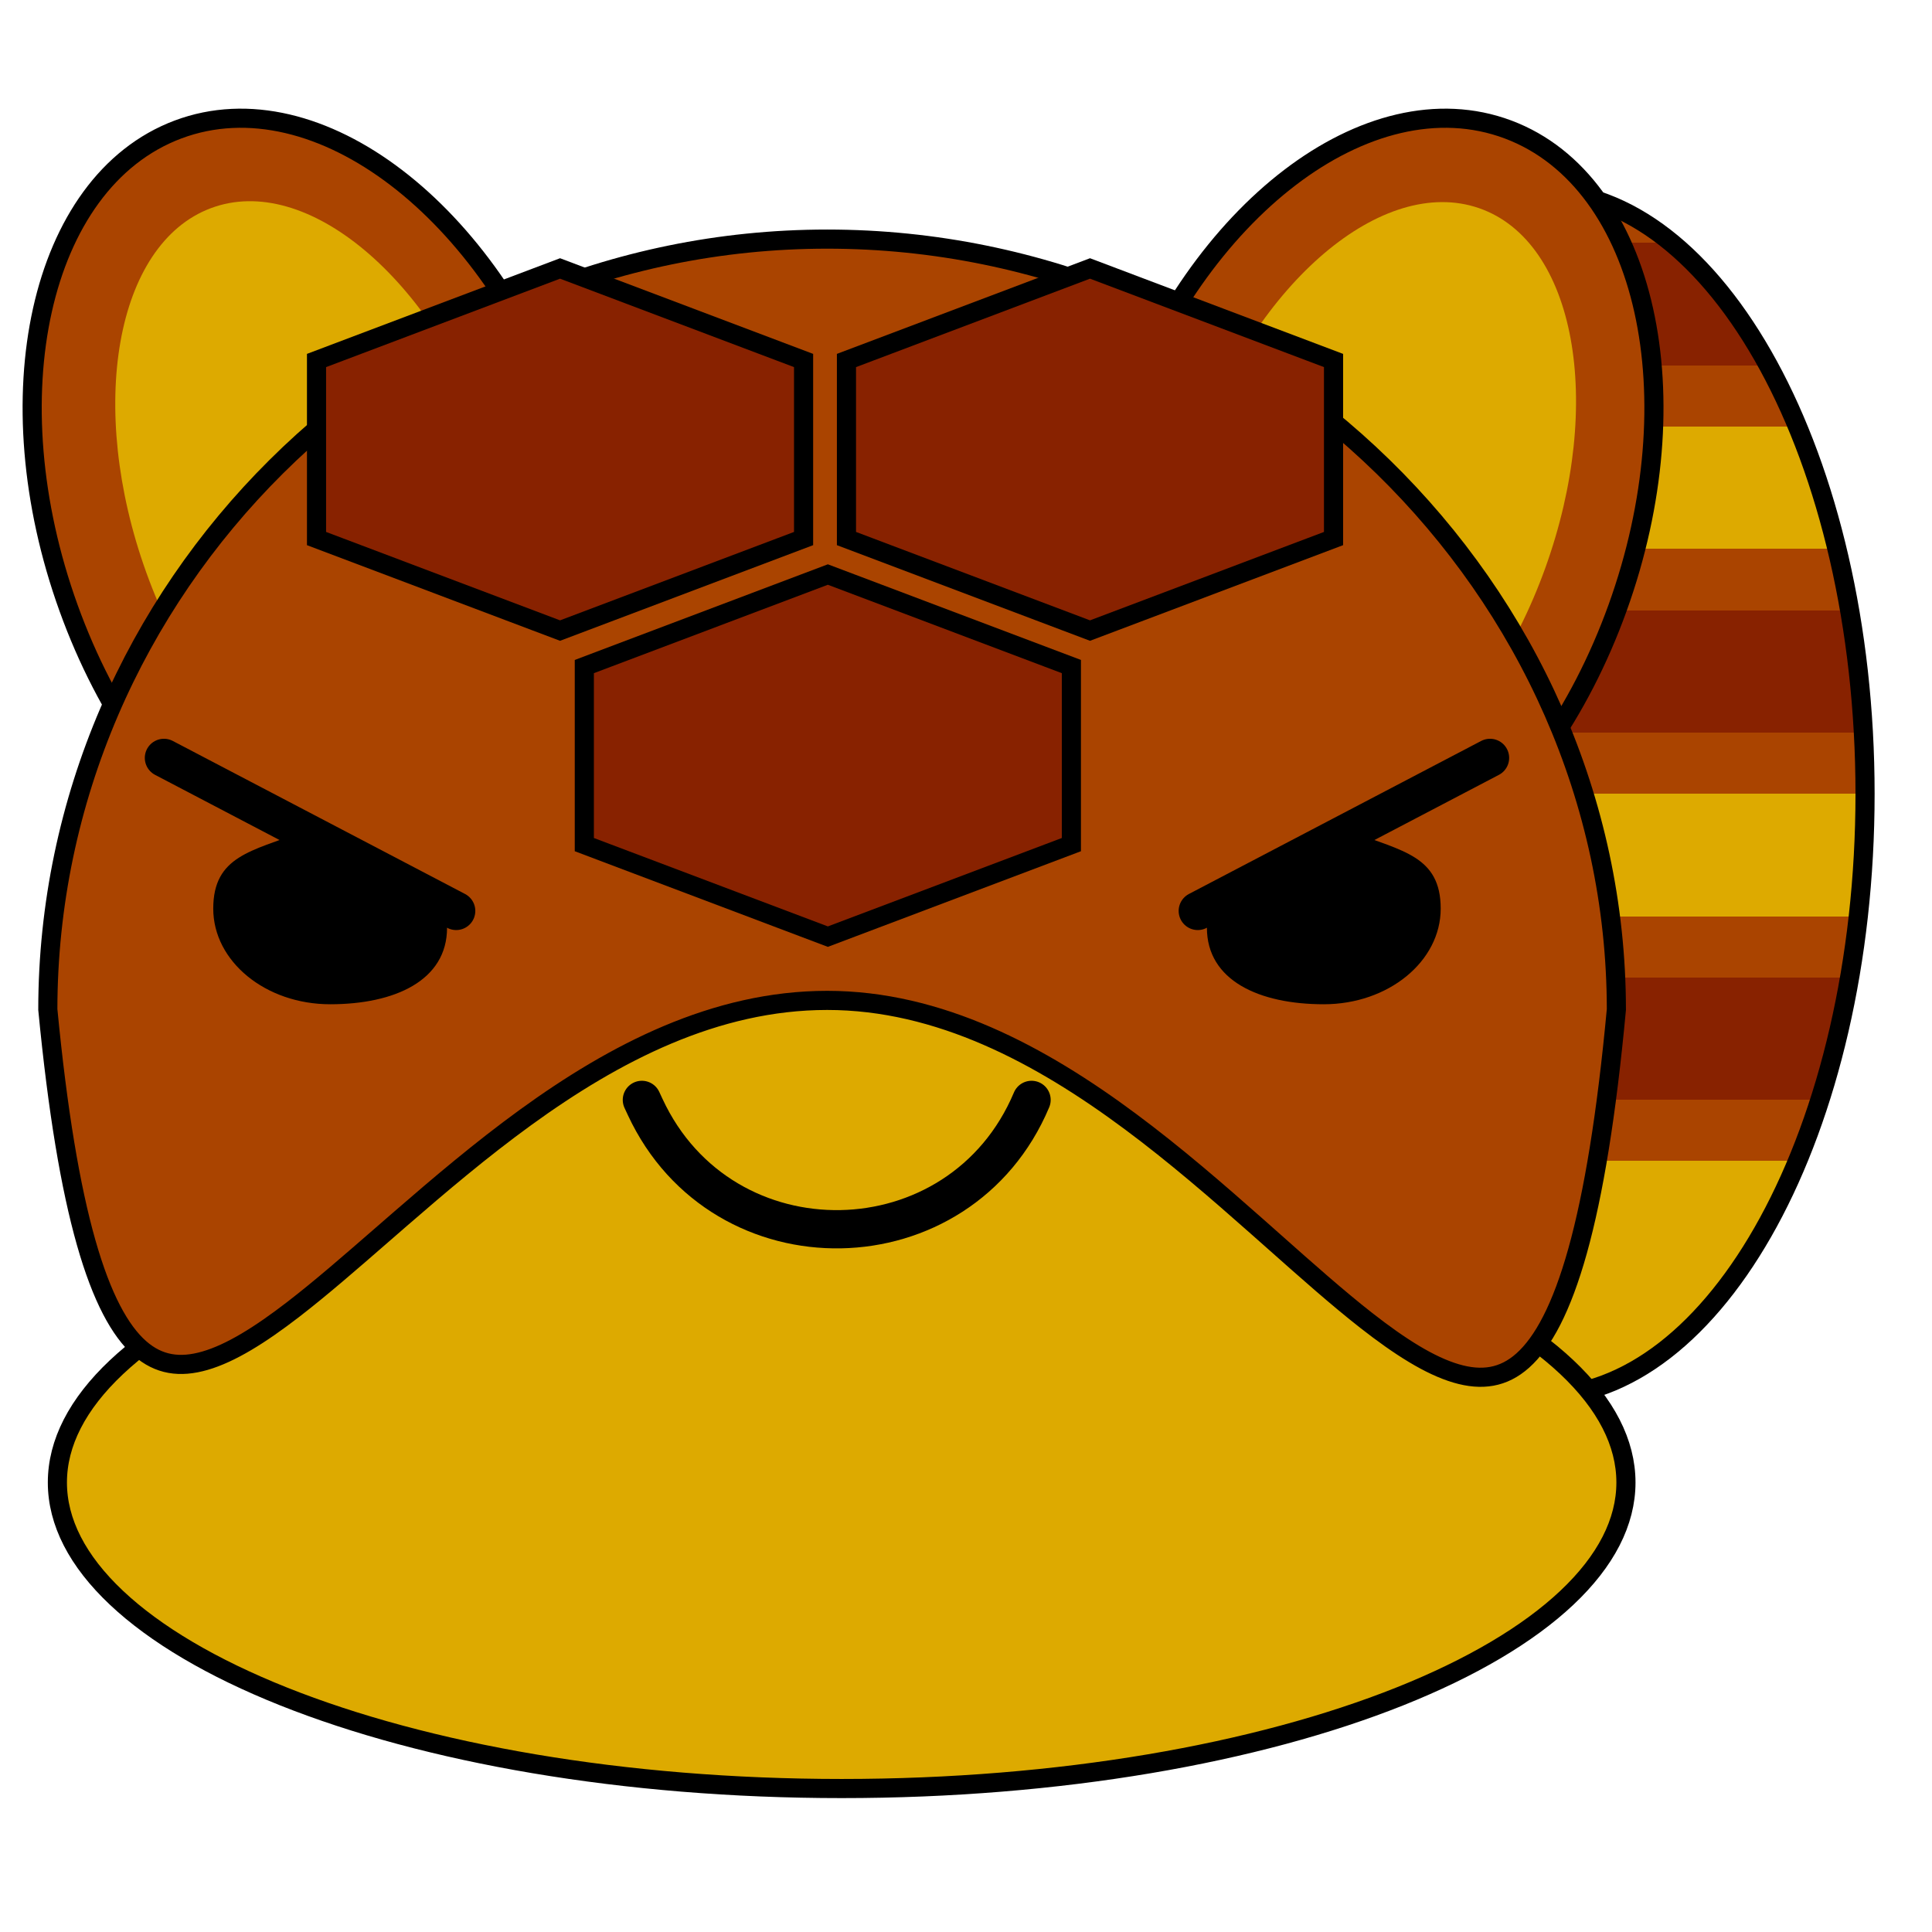
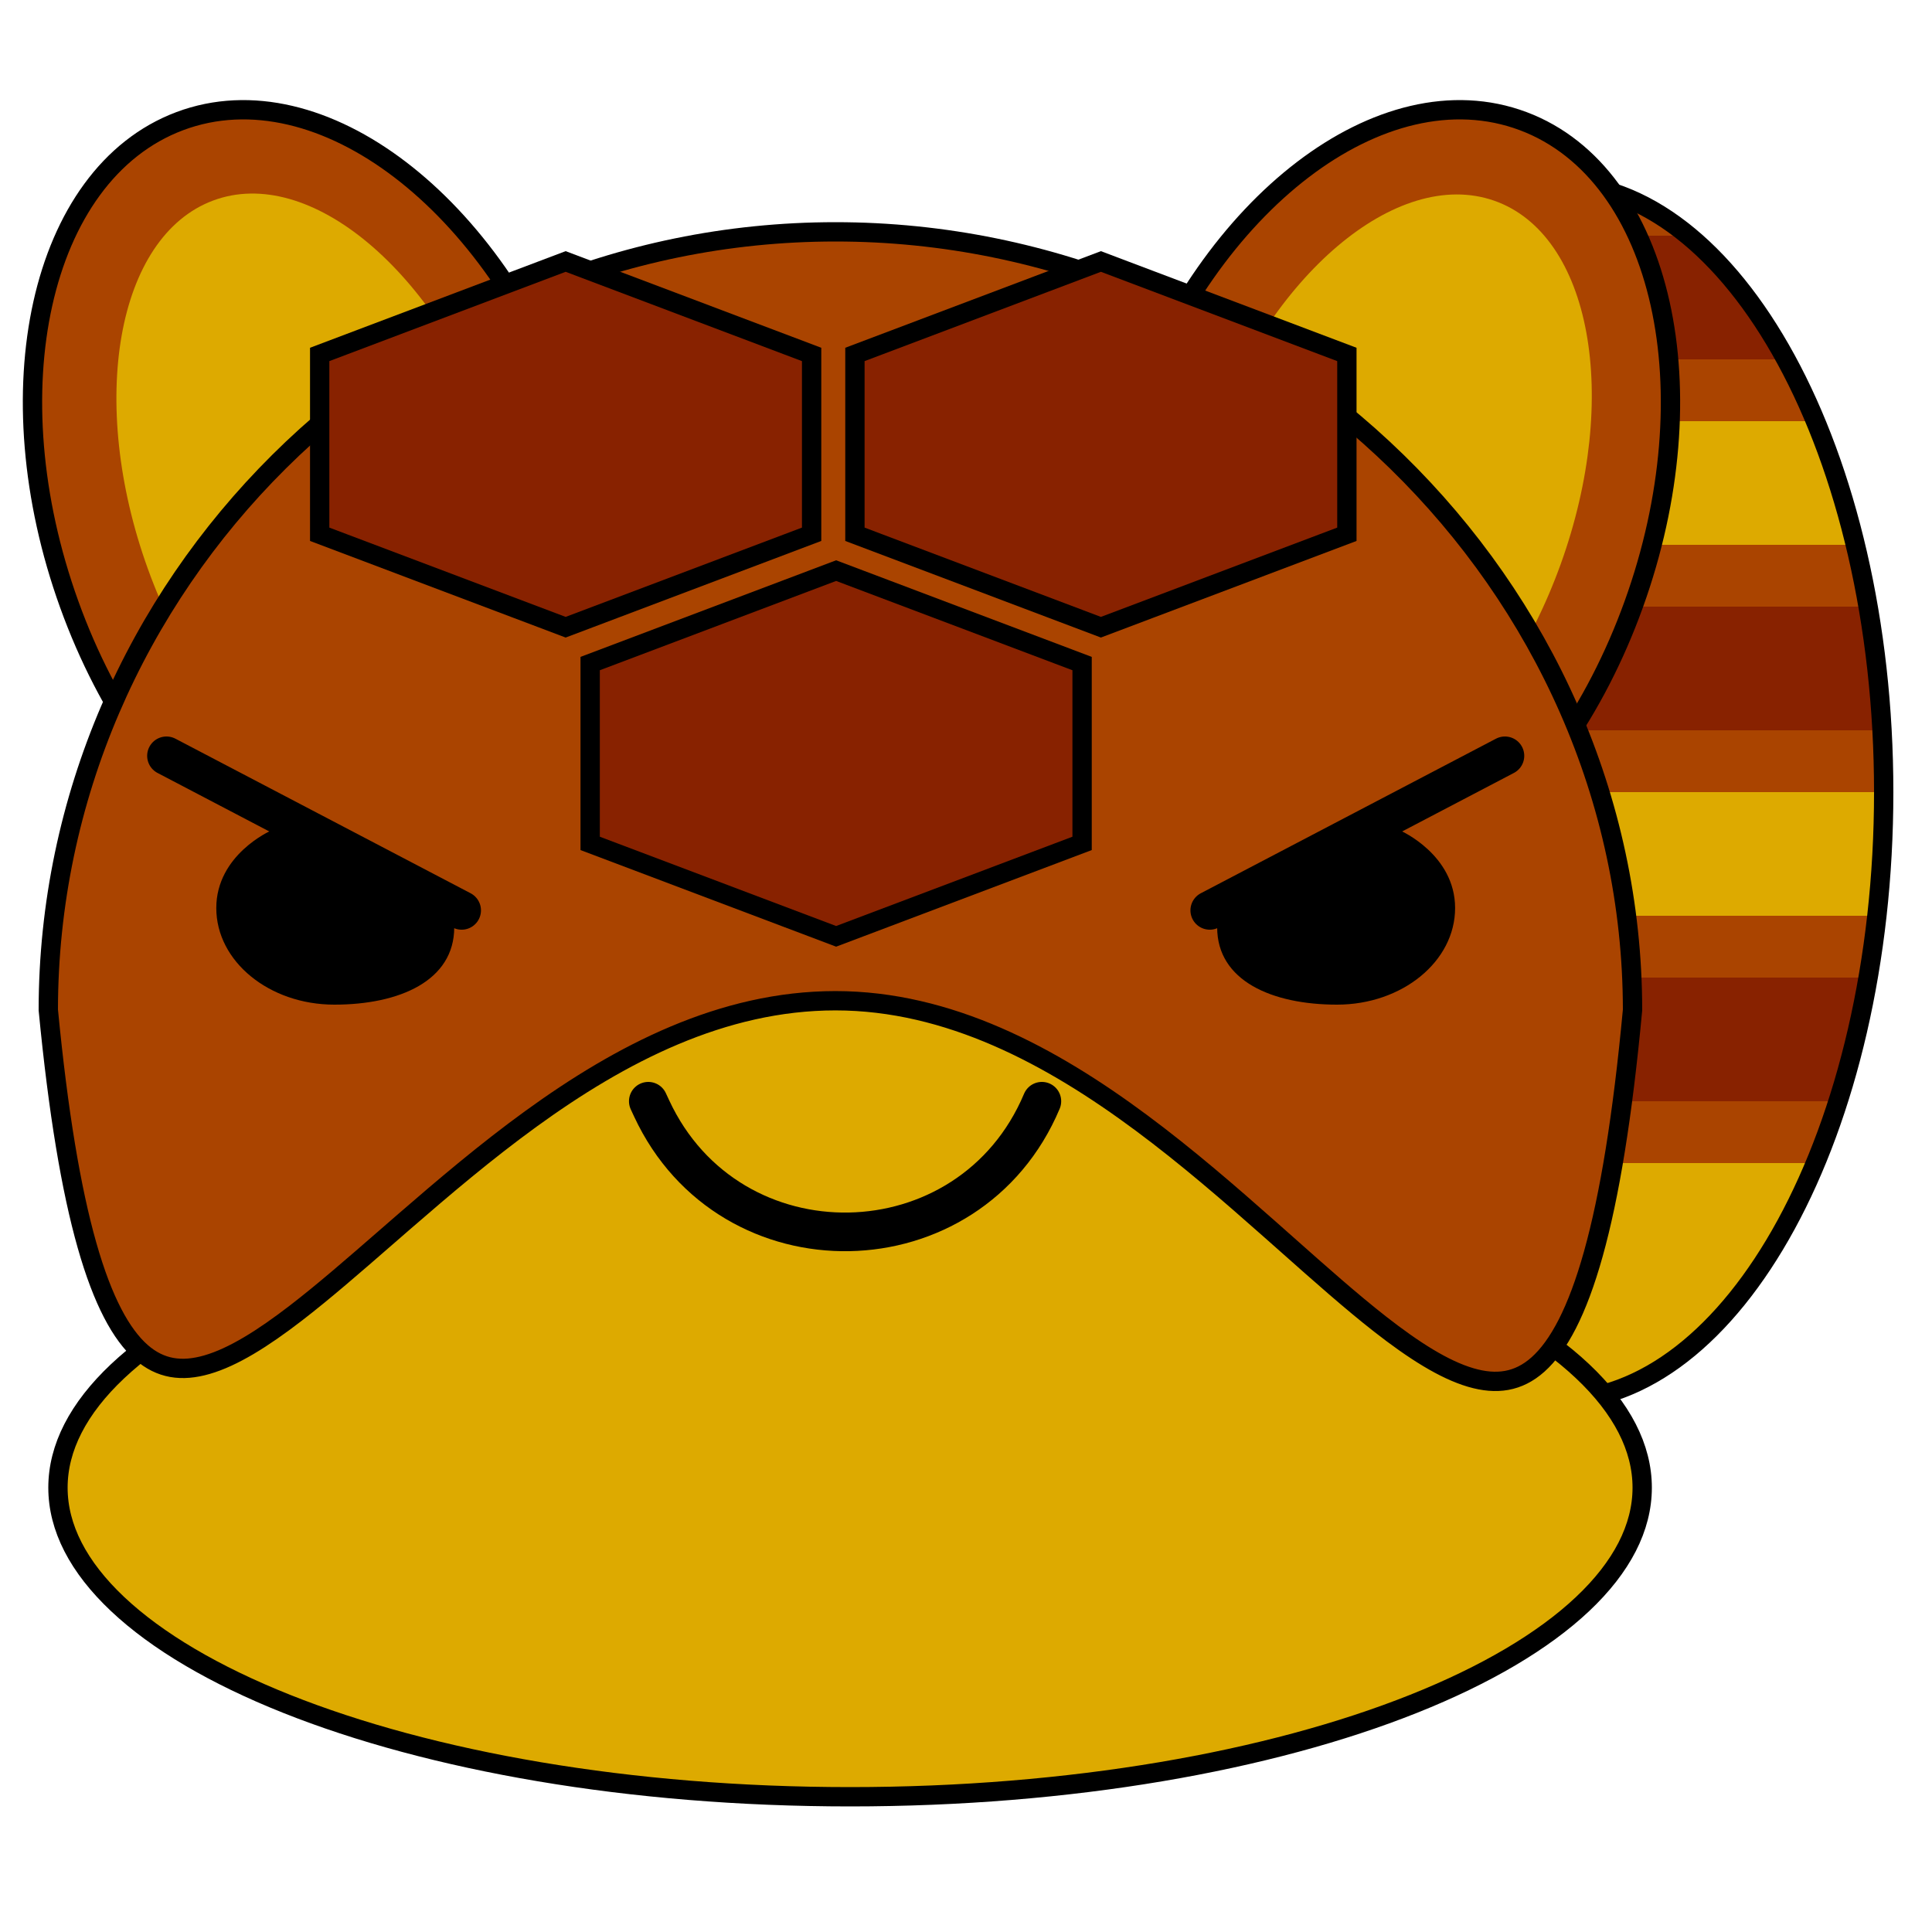
- <svg xmlns="http://www.w3.org/2000/svg" width="100" height="100" viewBox="0 0 101 100" fill="none">
-   <path id="tail" d="M97.5 41C97.5 49.769 95.56 57.684 92.449 63.388C89.328 69.111 85.098 72.5 80.547 72.5C75.996 72.5 71.766 69.111 68.645 63.388C65.534 57.684 63.594 49.769 63.594 41C63.594 32.231 65.534 24.316 68.645 18.612C71.766 12.889 75.996 9.5 80.547 9.5C85.098 9.5 89.328 12.889 92.449 18.612C95.56 24.316 97.5 32.231 97.5 41Z" fill="url(#paint0_linear_10_55)" stroke="black" />
-   <g id="right-ear">
-     <path d="M29.561 21.544C27.575 16.035 24.348 11.558 20.712 8.782C17.082 6.009 12.98 4.893 9.308 6.269C5.636 7.646 3.221 11.206 2.217 15.716C1.211 20.233 1.597 25.774 3.584 31.283C5.57 36.792 8.797 41.269 12.432 44.046C16.063 46.819 20.165 47.935 23.837 46.558C27.509 45.182 29.924 41.622 30.928 37.112C31.934 32.595 31.548 27.053 29.561 21.544Z" fill="#AA4400" stroke="black" />
-     <ellipse rx="16.655" ry="9.637" transform="matrix(-0.339219 -0.940707 0.93636 -0.35104 16.6734 26.0502)" fill="#DDAA00" />
-   </g>
-   <g id="left-ear">
-     <path d="M84.561 31.283C82.575 36.792 79.349 41.269 75.713 44.046C72.082 46.819 67.981 47.935 64.309 46.558C60.636 45.182 58.221 41.622 57.217 37.112C56.211 32.595 56.597 27.053 58.584 21.544C60.57 16.035 63.797 11.559 67.433 8.782C71.063 6.009 75.165 4.893 78.837 6.269C82.509 7.646 84.924 11.206 85.928 15.716C86.934 20.233 86.548 25.774 84.561 31.283Z" fill="#AA4400" stroke="black" />
-     <ellipse rx="16.655" ry="9.637" transform="matrix(-0.339231 0.940703 -0.944901 -0.327356 71.6734 26.0502)" fill="#DDAA00" />
-   </g>
-   <g id="body">
-     <path d="M85 77C85 79.067 83.951 81.105 81.913 83.026C79.876 84.947 76.899 86.701 73.176 88.186C65.734 91.154 55.419 93 44 93C32.581 93 22.267 91.154 14.824 88.186C11.101 86.701 8.124 84.947 6.087 83.026C4.049 81.105 3 79.067 3 77C3 74.933 4.049 72.895 6.087 70.974C8.124 69.053 11.101 67.299 14.824 65.814C22.267 62.846 32.581 61 44 61C55.419 61 65.734 62.846 73.176 65.814C76.899 67.299 79.876 69.053 81.913 70.974C83.951 72.895 85 74.933 85 77Z" fill="#DDAA00" stroke="black" />
-     <path d="M82.786 52C82.786 74.091 64.925 92 42.893 92C20.861 92 3 74.091 3 52C3 29.909 20.861 12 42.893 12C64.925 12 82.786 29.909 82.786 52Z" fill="#DDAA00" />
-     <path d="M84.5 52.275C83.986 57.792 83.307 61.907 82.474 64.891C81.636 67.894 80.661 69.685 79.606 70.626C78.594 71.529 77.461 71.693 76.122 71.299C74.746 70.894 73.185 69.906 71.424 68.528C69.931 67.359 68.333 65.94 66.618 64.418C66.318 64.153 66.015 63.884 65.708 63.612C63.652 61.793 61.443 59.876 59.094 58.131C54.405 54.646 49.099 51.798 43.242 51.798C37.391 51.798 32.118 54.547 27.475 57.915C25.151 59.601 22.97 61.453 20.943 63.211C20.613 63.497 20.287 63.781 19.965 64.061C18.307 65.504 16.763 66.848 15.321 67.959C13.593 69.29 12.064 70.244 10.717 70.634C9.406 71.015 8.299 70.856 7.311 69.987C6.281 69.08 5.326 67.354 4.503 64.455C3.685 61.574 3.014 57.602 2.5 52.275C2.513 30.308 20.746 12 43.242 12C65.747 12 84.487 30.316 84.5 52.275Z" fill="#AA4400" stroke="black" />
-   </g>
-   <g id="crest">
-     <path d="M30.547 34.346L43.278 29.535L56.009 34.346V43.654L43.278 48.465L30.547 43.654V34.346Z" fill="#882200" stroke="black" />
-     <path d="M44.251 18.346L56.983 13.534L69.714 18.346V27.654L56.983 32.465L44.251 27.654V18.346Z" fill="#882200" stroke="black" />
-     <path d="M16.547 18.346L29.278 13.534L42.009 18.346V27.654L29.278 32.465L16.547 27.654V18.346Z" fill="#882200" stroke="black" />
-   </g>
-   <g id="left-eye-brow">
-     <path id="left-brow" d="M77.895 39.121L62.617 47.121" stroke="black" stroke-width="2" stroke-linecap="round" />
-     <path id="left-eye" d="M63.094 48C63.094 50.761 65.83 52 69.205 52C72.58 52 75.316 49.761 75.316 47C75.316 44.239 73.279 44 70.733 43C64.622 48 63.094 45.239 63.094 48Z" fill="black" />
-   </g>
-   <g id="right-eye-brow">
-     <path id="right-brow" d="M8.57 39.121L23.848 47.121" stroke="black" stroke-width="2" stroke-linecap="round" />
-     <path id="right-eye" d="M23.371 48C23.371 50.761 20.635 52 17.26 52C13.884 52 11.148 49.761 11.148 47C11.148 44.239 13.185 44 15.732 43C21.843 48 23.371 45.239 23.371 48Z" fill="black" />
-   </g>
-   <path id="mouth" d="M33.556 57L33.73 57.374C37.772 66.067 50.209 65.836 53.927 57" stroke="black" stroke-width="2" stroke-linecap="round" />
-   <defs>
+ <svg xmlns="http://www.w3.org/2000/svg" width="100" height="100" viewBox="0 0 100 100" fill="none">
+   <g id="slime">
+     <path id="tail" d="M97.5 41C97.5 49.769 95.56 57.684 92.449 63.388C89.328 69.111 85.098 72.5 80.547 72.5C75.996 72.5 71.766 69.111 68.645 63.388C65.534 57.684 63.594 49.769 63.594 41C63.594 32.231 65.534 24.316 68.645 18.612C71.766 12.889 75.996 9.5 80.547 9.5C85.098 9.5 89.328 12.889 92.449 18.612C95.56 24.316 97.5 32.231 97.5 41Z" fill="url(#paint0_linear_10_55)" stroke="black" />
+     <g id="right-ear">
+       <path d="M29.561 21.544C27.575 16.035 24.348 11.558 20.712 8.782C17.082 6.009 12.98 4.893 9.308 6.269C5.636 7.646 3.221 11.206 2.217 15.716C1.211 20.233 1.597 25.774 3.584 31.283C5.57 36.792 8.797 41.269 12.432 44.046C16.063 46.819 20.165 47.935 23.837 46.558C27.509 45.182 29.924 41.622 30.928 37.112C31.934 32.595 31.548 27.053 29.561 21.544Z" fill="#AA4400" stroke="black" />
+       <ellipse rx="16.655" ry="9.637" transform="matrix(-0.339219 -0.940707 0.93636 -0.35104 16.6734 26.0502)" fill="#DDAA00" />
+     </g>
+     <g id="left-ear">
+       <path d="M84.561 31.283C82.575 36.792 79.349 41.269 75.713 44.046C72.082 46.819 67.981 47.935 64.309 46.558C60.636 45.182 58.221 41.622 57.217 37.112C56.211 32.595 56.597 27.053 58.584 21.544C60.57 16.035 63.797 11.559 67.433 8.782C71.063 6.009 75.165 4.893 78.837 6.269C82.509 7.646 84.924 11.206 85.928 15.716C86.934 20.233 86.548 25.774 84.561 31.283Z" fill="#AA4400" stroke="black" />
+       <ellipse rx="16.655" ry="9.637" transform="matrix(-0.339231 0.940703 -0.944901 -0.327356 71.6734 26.0502)" fill="#DDAA00" />
+     </g>
+     <g id="body">
+       <path d="M85 77C85 79.067 83.951 81.105 81.913 83.026C79.876 84.947 76.899 86.701 73.176 88.186C65.734 91.154 55.419 93 44 93C32.581 93 22.267 91.154 14.824 88.186C11.101 86.701 8.124 84.947 6.087 83.026C4.049 81.105 3 79.067 3 77C3 74.933 4.049 72.895 6.087 70.974C8.124 69.053 11.101 67.299 14.824 65.814C22.267 62.846 32.581 61 44 61C55.419 61 65.734 62.846 73.176 65.814C76.899 67.299 79.876 69.053 81.913 70.974C83.951 72.895 85 74.933 85 77Z" fill="#DDAA00" stroke="black" />
+       <path d="M82.786 52C82.786 74.091 64.925 92 42.893 92C20.861 92 3 74.091 3 52C3 29.909 20.861 12 42.893 12C64.925 12 82.786 29.909 82.786 52Z" fill="#DDAA00" />
+       <path d="M84.5 52.275C83.986 57.792 83.307 61.907 82.474 64.891C81.636 67.894 80.661 69.685 79.606 70.626C78.594 71.529 77.461 71.693 76.122 71.299C74.746 70.894 73.185 69.906 71.424 68.528C69.931 67.359 68.333 65.94 66.618 64.418C66.318 64.153 66.015 63.884 65.708 63.612C63.652 61.793 61.443 59.876 59.094 58.131C54.405 54.646 49.099 51.798 43.242 51.798C37.391 51.798 32.118 54.547 27.475 57.915C25.151 59.601 22.97 61.453 20.943 63.211C20.613 63.497 20.287 63.781 19.965 64.061C18.307 65.504 16.763 66.848 15.321 67.959C13.593 69.29 12.064 70.244 10.717 70.634C9.406 71.015 8.299 70.856 7.311 69.987C6.281 69.08 5.326 67.354 4.503 64.455C3.685 61.574 3.014 57.602 2.5 52.275C2.513 30.308 20.746 12 43.242 12C65.747 12 84.487 30.316 84.5 52.275Z" fill="#AA4400" stroke="black" />
+     </g>
+     <g id="crest">
+       <path d="M30.547 34.346L43.278 29.535L56.009 34.346V43.654L43.278 48.465L30.547 43.654V34.346Z" fill="#882200" stroke="black" />
+       <path d="M44.251 18.346L56.983 13.534L69.714 18.346V27.654L56.983 32.465L44.251 27.654V18.346Z" fill="#882200" stroke="black" />
+       <path d="M16.547 18.346L29.278 13.534L42.009 18.346V27.654L29.278 32.465L16.547 27.654V18.346Z" fill="#882200" stroke="black" />
+     </g>
+     <g id="left-eye-brow">
+       <path id="left-brow" d="M77.895 39.121L62.617 47.121" stroke="black" stroke-width="2" stroke-linecap="round" />
+       <path id="left-eye" d="M63 48C63 50.761 65.83 52 69.205 52C72.58 52 75.316 49.761 75.316 47C75.316 44.239 72.5 43 72.5 43C63 48 72.5 43 63 48Z" fill="black" />
+     </g>
+     <g id="right-eye-brow">
+       <path id="right-brow" d="M8.617 39.121L23.895 47.121" stroke="black" stroke-width="2" stroke-linecap="round" />
+       <path id="right-eye" d="M23.511 48C23.511 50.761 20.681 52 17.306 52C13.931 52 11.195 49.761 11.195 47C11.195 44.239 14.011 43 14.011 43C23.511 48 14.011 43 23.511 48Z" fill="black" />
+     </g>
+     <path id="mouth" d="M33.556 57L33.73 57.374C37.772 66.067 50.209 65.836 53.927 57" stroke="black" stroke-width="2" stroke-linecap="round" />
+   </g>&gt;
+     <defs>
    <linearGradient id="paint0_linear_10_55" x1="80.547" y1="9" x2="80.547" y2="73" gradientUnits="userSpaceOnUse">
      <stop offset="0" stop-color="#AA4400" />
      <stop offset="0.05" stop-color="#AA4400" />
      <stop offset="0.05" stop-color="#882200" />
      <stop offset="0.15" stop-color="#882200" />
      <stop offset="0.15" stop-color="#AA4400" />
      <stop offset="0.2" stop-color="#AA4400" />
      <stop offset="0.2" stop-color="#DDAA00" />
      <stop offset="0.3" stop-color="#DDAA00" />
      <stop offset="0.3" stop-color="#AA4400" />
      <stop offset="0.35" stop-color="#AA4400" />
      <stop offset="0.35" stop-color="#882200" />
      <stop offset="0.45" stop-color="#882200" />
      <stop offset="0.45" stop-color="#AA4400" />
      <stop offset="0.5" stop-color="#AA4400" />
      <stop offset="0.5" stop-color="#DDAA00" />
      <stop offset="0.6" stop-color="#DDAA00" />
      <stop offset="0.6" stop-color="#AA4400" />
      <stop offset="0.65" stop-color="#AA4400" />
      <stop offset="0.65" stop-color="#882200" />
      <stop offset="0.75" stop-color="#882200" />
      <stop offset="0.75" stop-color="#AA4400" />
      <stop offset="0.8" stop-color="#AA4400" />
      <stop offset="0.8" stop-color="#DDAA00" />
      <stop offset="1" stop-color="#DDAA00" />
    </linearGradient>
  </defs>
  <style>
+         @keyframes close-eye {
+         5% {transform: scaleY(0.1)}
+         10% {transform: scaleY(1)}
+         }
+ 
+         @keyframes close-right-brow {
+         5% {transform: rotate(-27deg) translateY(2px)}
+         10% {transform: rotate(0deg) translate(0)}
+         }
+ 
+         @keyframes close-left-brow {
+         5% {transform: rotate(27deg) translateY(2px)}
+         10% {transform: rotate(0deg) translate(0)}
+         }
+ 
+         #left-eye, #right-eye {
+         transform-origin: center;
+         animation: close-eye;
+         }
+ 
+         #left-brow {
+         transform-origin: 62px 47px;
+         animation: close-left-brow;
+         }
+ 
+         #right-brow {
+         transform-origin: 24px 47px;
+         animation: close-right-brow;
+         }
+ 
+         #right-brow, #left-brow, #left-eye, #right-eye {
+         animation-duration: 10s;
+         animation-iteration-count: infinite;
+         }
+ 
        @keyframes wag {
        0% {transform: rotate(-5deg)}
        50% {transform: rotate(5deg)}
        100% {transform: rotate(-5deg)}
        }

-         @keyframes close-eye {
-         60% {transform: scaleY(1)}
-         80% {transform: scaleY(0.1)}
-         }
- 
        #tail {
        transform-origin: 75px 60px;
        animation: wag;
+         animation-duration: 5s;
+         animation-iteration-count: infinite;
+         }
+ 
+         @keyframes ear-twitch {
+         0.8% {transform: rotate(0deg)}
+         0.9% {transform: rotate(20deg)}
+         1% {transform: rotate(0deg)}
+         }
+ 
+         #left-ear {
+         transform-origin: center;
+         animation: ear-twitch;
+         animation-duration: 90s;
+         animation-iteration-count: infinite;
+         }
+ 
+         @keyframes bounce {
+         0% {transform: scaleY(1)}
+         50% {transform: scaleY(0.99)}
+         100% {transform: scaleY(1)}
+         }
+ 
+         #slime {
+         transform-origin: center;
+         animation: bounce;
        animation-duration: 3s;
        animation-iteration-count: infinite;
        }
- 
-         #left-eye, #right-eye {
-         transform-origin: center;
-         animation: close-eye;
-         animation-duration: 3s;
-         animation-iteration-count: infinite;
-         }
- 
-         #left-ear {
-         }
    </style>
</svg>
